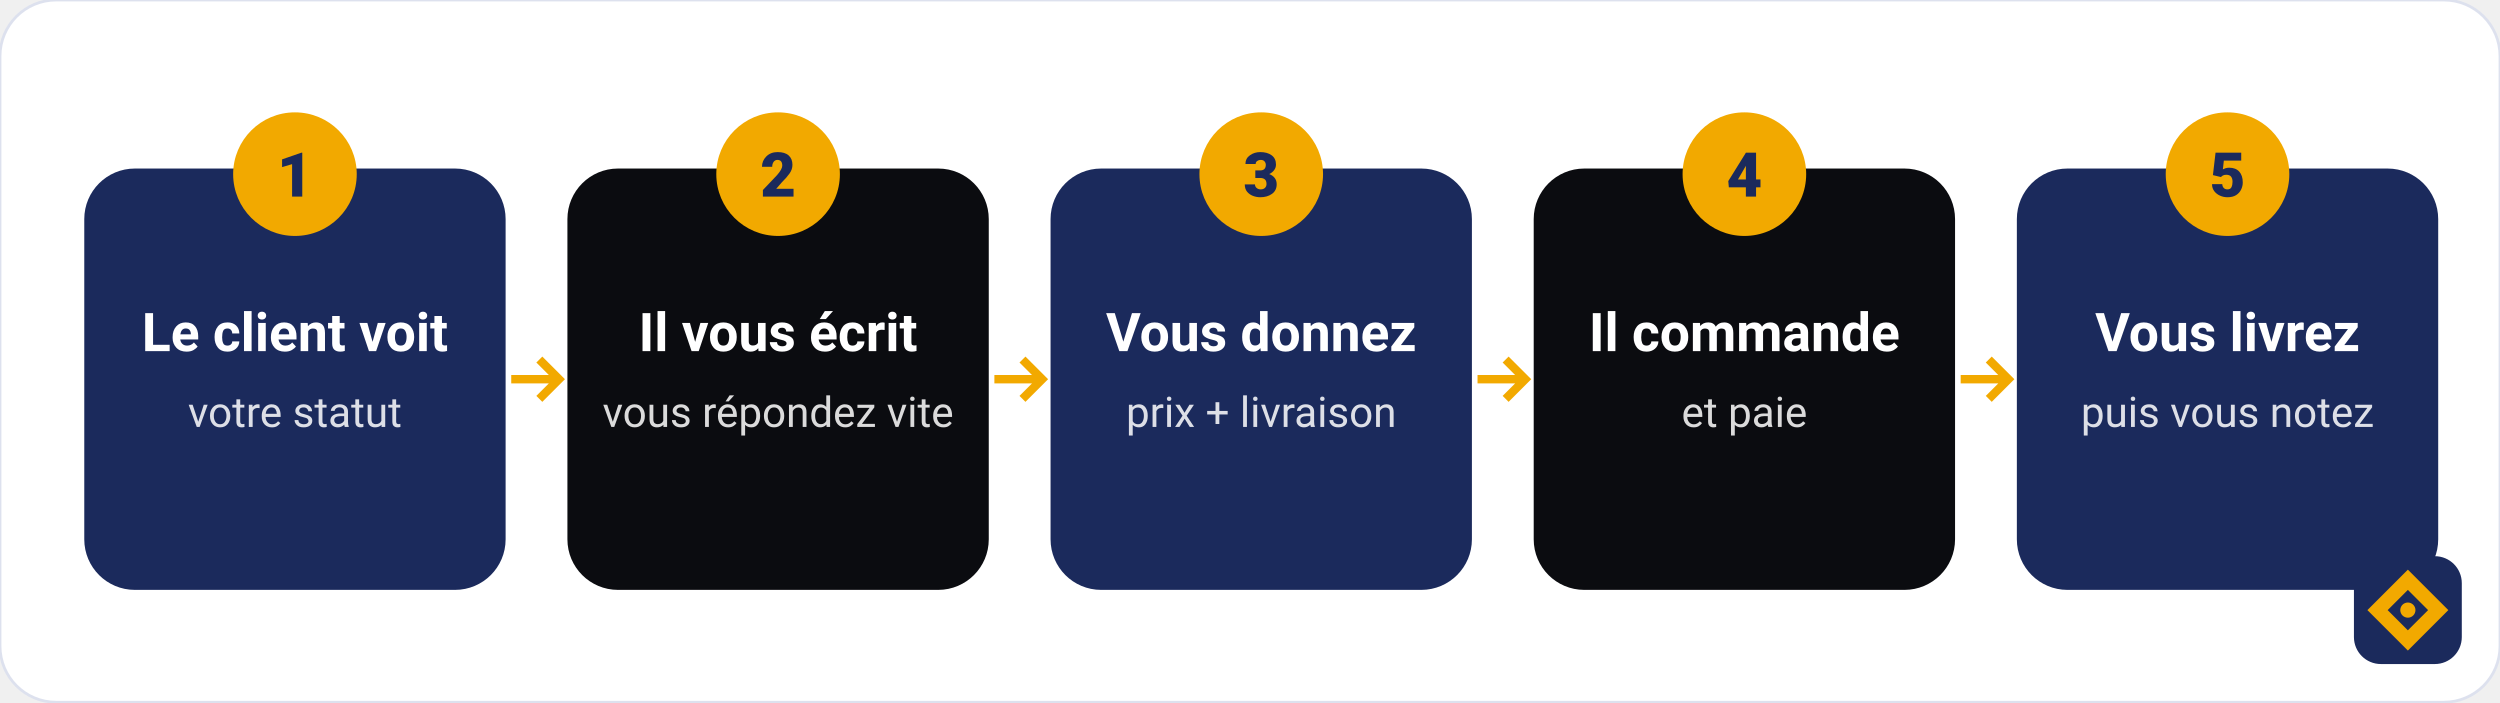
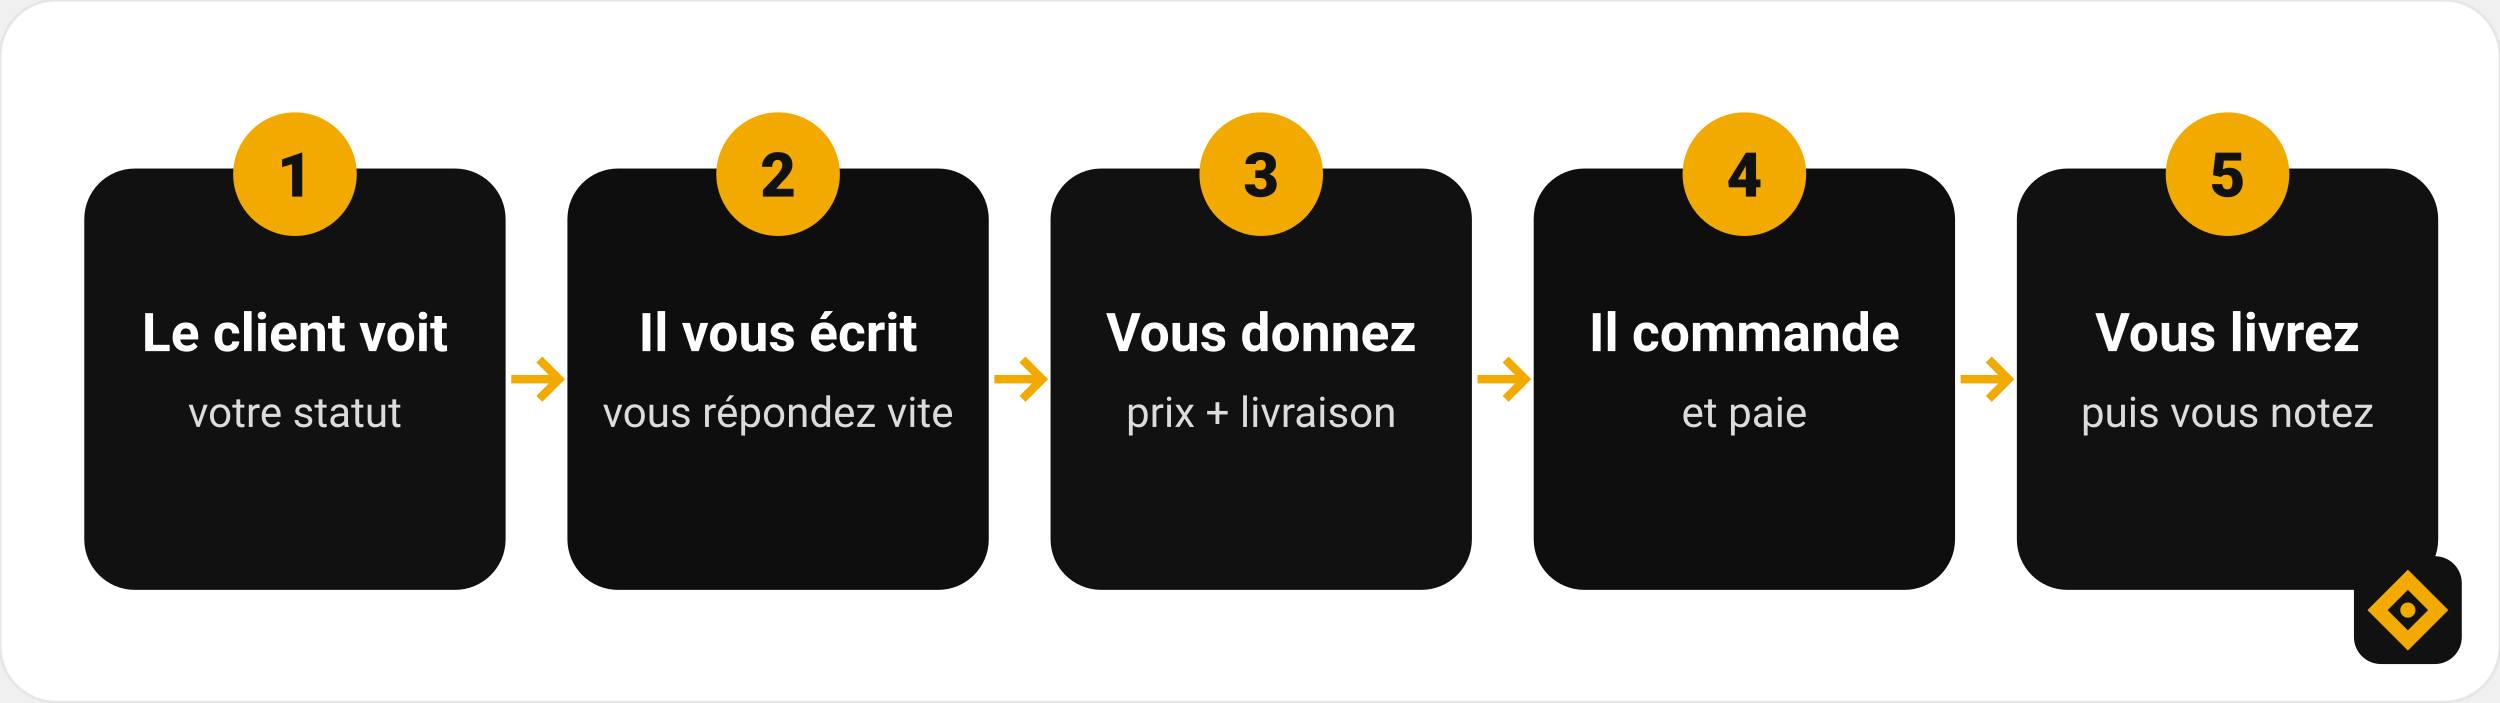
<svg xmlns="http://www.w3.org/2000/svg" viewBox="0 0 890 250" role="img" aria-label="Les cinq étapes d’une vente sur WhatsApp">
-   <rect width="890" height="250" rx="20" fill="#fff" stroke="#dde1ee" />
-   <rect x="30" y="60" width="150" height="150" rx="18" fill="#1b2a5c" />
+   <rect width="890" height="250" rx="20" fill="#fff" stroke="#e6e6e6" />
+   <rect x="30" y="60" width="150" height="150" rx="18" fill="#111111" />
  <circle cx="105" cy="62" r="22" fill="#f2a900" />
-   <text x="105" y="70" text-anchor="middle" font-family="system-ui,-apple-system,'Segoe UI',Roboto,Arial,sans-serif" font-size="22" font-weight="800" fill="#1b2a5c">1</text>
+   <text x="105" y="70" text-anchor="middle" font-family="system-ui,-apple-system,'Segoe UI',Roboto,Arial,sans-serif" font-size="22" font-weight="800" fill="#111111">1</text>
  <text x="105" y="125" text-anchor="middle" font-family="system-ui,-apple-system,'Segoe UI',Roboto,Arial,sans-serif" font-size="19" font-weight="700" fill="#fff">Le client voit</text>
  <text x="105" y="152" text-anchor="middle" font-family="system-ui,-apple-system,'Segoe UI',Roboto,Arial,sans-serif" font-size="15" fill="#fff" opacity=".85">votre statut</text>
  <path d="M182 135h16m-6 -7 7 7-7 7" stroke="#f2a900" stroke-width="3" fill="none" />
-   <rect x="202" y="60" width="150" height="150" rx="18" fill="#0b0c10" />
+   <rect x="202" y="60" width="150" height="150" rx="18" fill="#0e0e0e" />
  <circle cx="277" cy="62" r="22" fill="#f2a900" />
-   <text x="277" y="70" text-anchor="middle" font-family="system-ui,-apple-system,'Segoe UI',Roboto,Arial,sans-serif" font-size="22" font-weight="800" fill="#1b2a5c">2</text>
+   <text x="277" y="70" text-anchor="middle" font-family="system-ui,-apple-system,'Segoe UI',Roboto,Arial,sans-serif" font-size="22" font-weight="800" fill="#111111">2</text>
  <text x="277" y="125" text-anchor="middle" font-family="system-ui,-apple-system,'Segoe UI',Roboto,Arial,sans-serif" font-size="19" font-weight="700" fill="#fff">Il vous écrit</text>
  <text x="277" y="152" text-anchor="middle" font-family="system-ui,-apple-system,'Segoe UI',Roboto,Arial,sans-serif" font-size="15" fill="#fff" opacity=".85">vous répondez vite</text>
  <path d="M354 135h16m-6 -7 7 7-7 7" stroke="#f2a900" stroke-width="3" fill="none" />
-   <rect x="374" y="60" width="150" height="150" rx="18" fill="#1b2a5c" />
+   <rect x="374" y="60" width="150" height="150" rx="18" fill="#111111" />
  <circle cx="449" cy="62" r="22" fill="#f2a900" />
-   <text x="449" y="70" text-anchor="middle" font-family="system-ui,-apple-system,'Segoe UI',Roboto,Arial,sans-serif" font-size="22" font-weight="800" fill="#1b2a5c">3</text>
+   <text x="449" y="70" text-anchor="middle" font-family="system-ui,-apple-system,'Segoe UI',Roboto,Arial,sans-serif" font-size="22" font-weight="800" fill="#111111">3</text>
  <text x="449" y="125" text-anchor="middle" font-family="system-ui,-apple-system,'Segoe UI',Roboto,Arial,sans-serif" font-size="19" font-weight="700" fill="#fff">Vous donnez</text>
  <text x="449" y="152" text-anchor="middle" font-family="system-ui,-apple-system,'Segoe UI',Roboto,Arial,sans-serif" font-size="15" fill="#fff" opacity=".85">prix + livraison</text>
  <path d="M526 135h16m-6 -7 7 7-7 7" stroke="#f2a900" stroke-width="3" fill="none" />
-   <rect x="546" y="60" width="150" height="150" rx="18" fill="#0b0c10" />
+   <rect x="546" y="60" width="150" height="150" rx="18" fill="#0e0e0e" />
  <circle cx="621" cy="62" r="22" fill="#f2a900" />
-   <text x="621" y="70" text-anchor="middle" font-family="system-ui,-apple-system,'Segoe UI',Roboto,Arial,sans-serif" font-size="22" font-weight="800" fill="#1b2a5c">4</text>
+   <text x="621" y="70" text-anchor="middle" font-family="system-ui,-apple-system,'Segoe UI',Roboto,Arial,sans-serif" font-size="22" font-weight="800" fill="#111111">4</text>
  <text x="621" y="125" text-anchor="middle" font-family="system-ui,-apple-system,'Segoe UI',Roboto,Arial,sans-serif" font-size="19" font-weight="700" fill="#fff">Il commande</text>
  <text x="621" y="152" text-anchor="middle" font-family="system-ui,-apple-system,'Segoe UI',Roboto,Arial,sans-serif" font-size="15" fill="#fff" opacity=".85">et paie</text>
  <path d="M698 135h16m-6 -7 7 7-7 7" stroke="#f2a900" stroke-width="3" fill="none" />
-   <rect x="718" y="60" width="150" height="150" rx="18" fill="#1b2a5c" />
+   <rect x="718" y="60" width="150" height="150" rx="18" fill="#111111" />
  <circle cx="793" cy="62" r="22" fill="#f2a900" />
-   <text x="793" y="70" text-anchor="middle" font-family="system-ui,-apple-system,'Segoe UI',Roboto,Arial,sans-serif" font-size="22" font-weight="800" fill="#1b2a5c">5</text>
+   <text x="793" y="70" text-anchor="middle" font-family="system-ui,-apple-system,'Segoe UI',Roboto,Arial,sans-serif" font-size="22" font-weight="800" fill="#111111">5</text>
  <text x="793" y="125" text-anchor="middle" font-family="system-ui,-apple-system,'Segoe UI',Roboto,Arial,sans-serif" font-size="19" font-weight="700" fill="#fff">Vous livrez</text>
  <text x="793" y="152" text-anchor="middle" font-family="system-ui,-apple-system,'Segoe UI',Roboto,Arial,sans-serif" font-size="15" fill="#fff" opacity=".85">puis vous notez</text>
  <g transform="translate(838 198) scale(0.6)">
-     <rect width="64" height="64" rx="16" fill="#1b2a5c" />
+     <rect width="64" height="64" rx="16" fill="#111111" />
    <path d="M32 8 56 32 32 56 8 32Z" fill="#f2a900" />
-     <path d="M32 20 44 32 32 44 20 32Z" fill="#1b2a5c" />
+     <path d="M32 20 44 32 32 44 20 32Z" fill="#111111" />
    <circle cx="32" cy="32" r="4.5" fill="#f2a900" />
  </g>
</svg>
